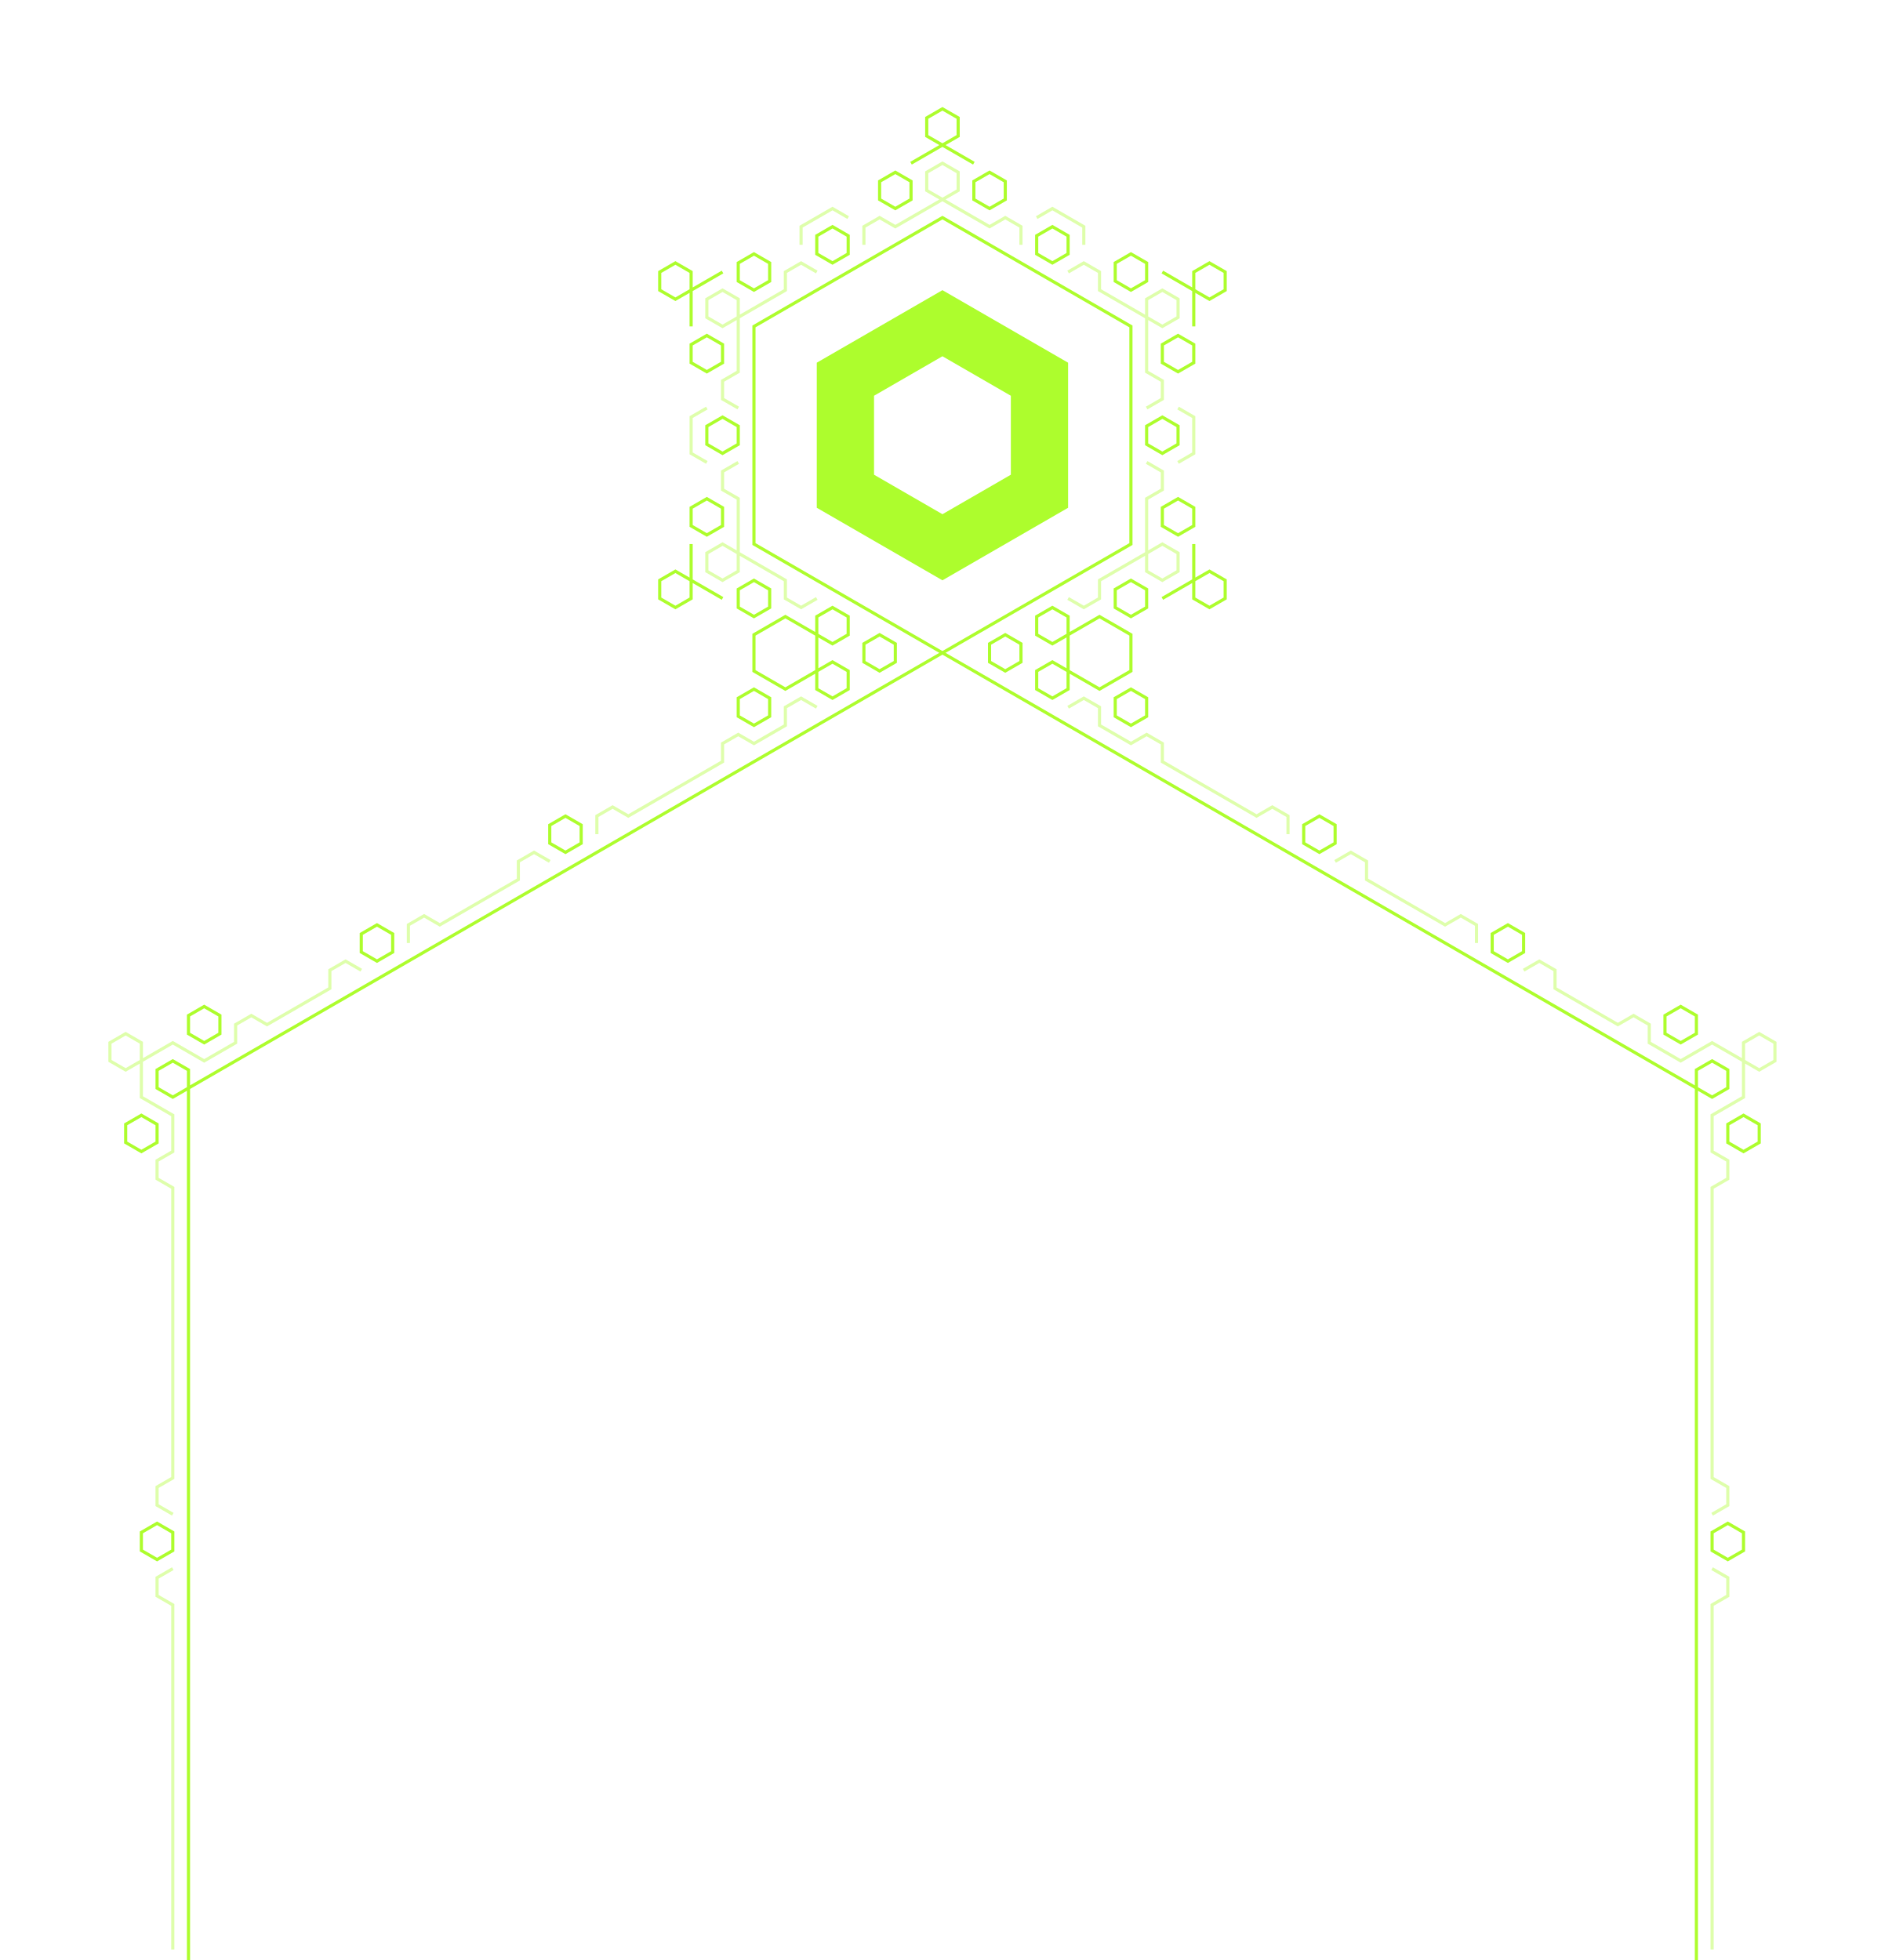
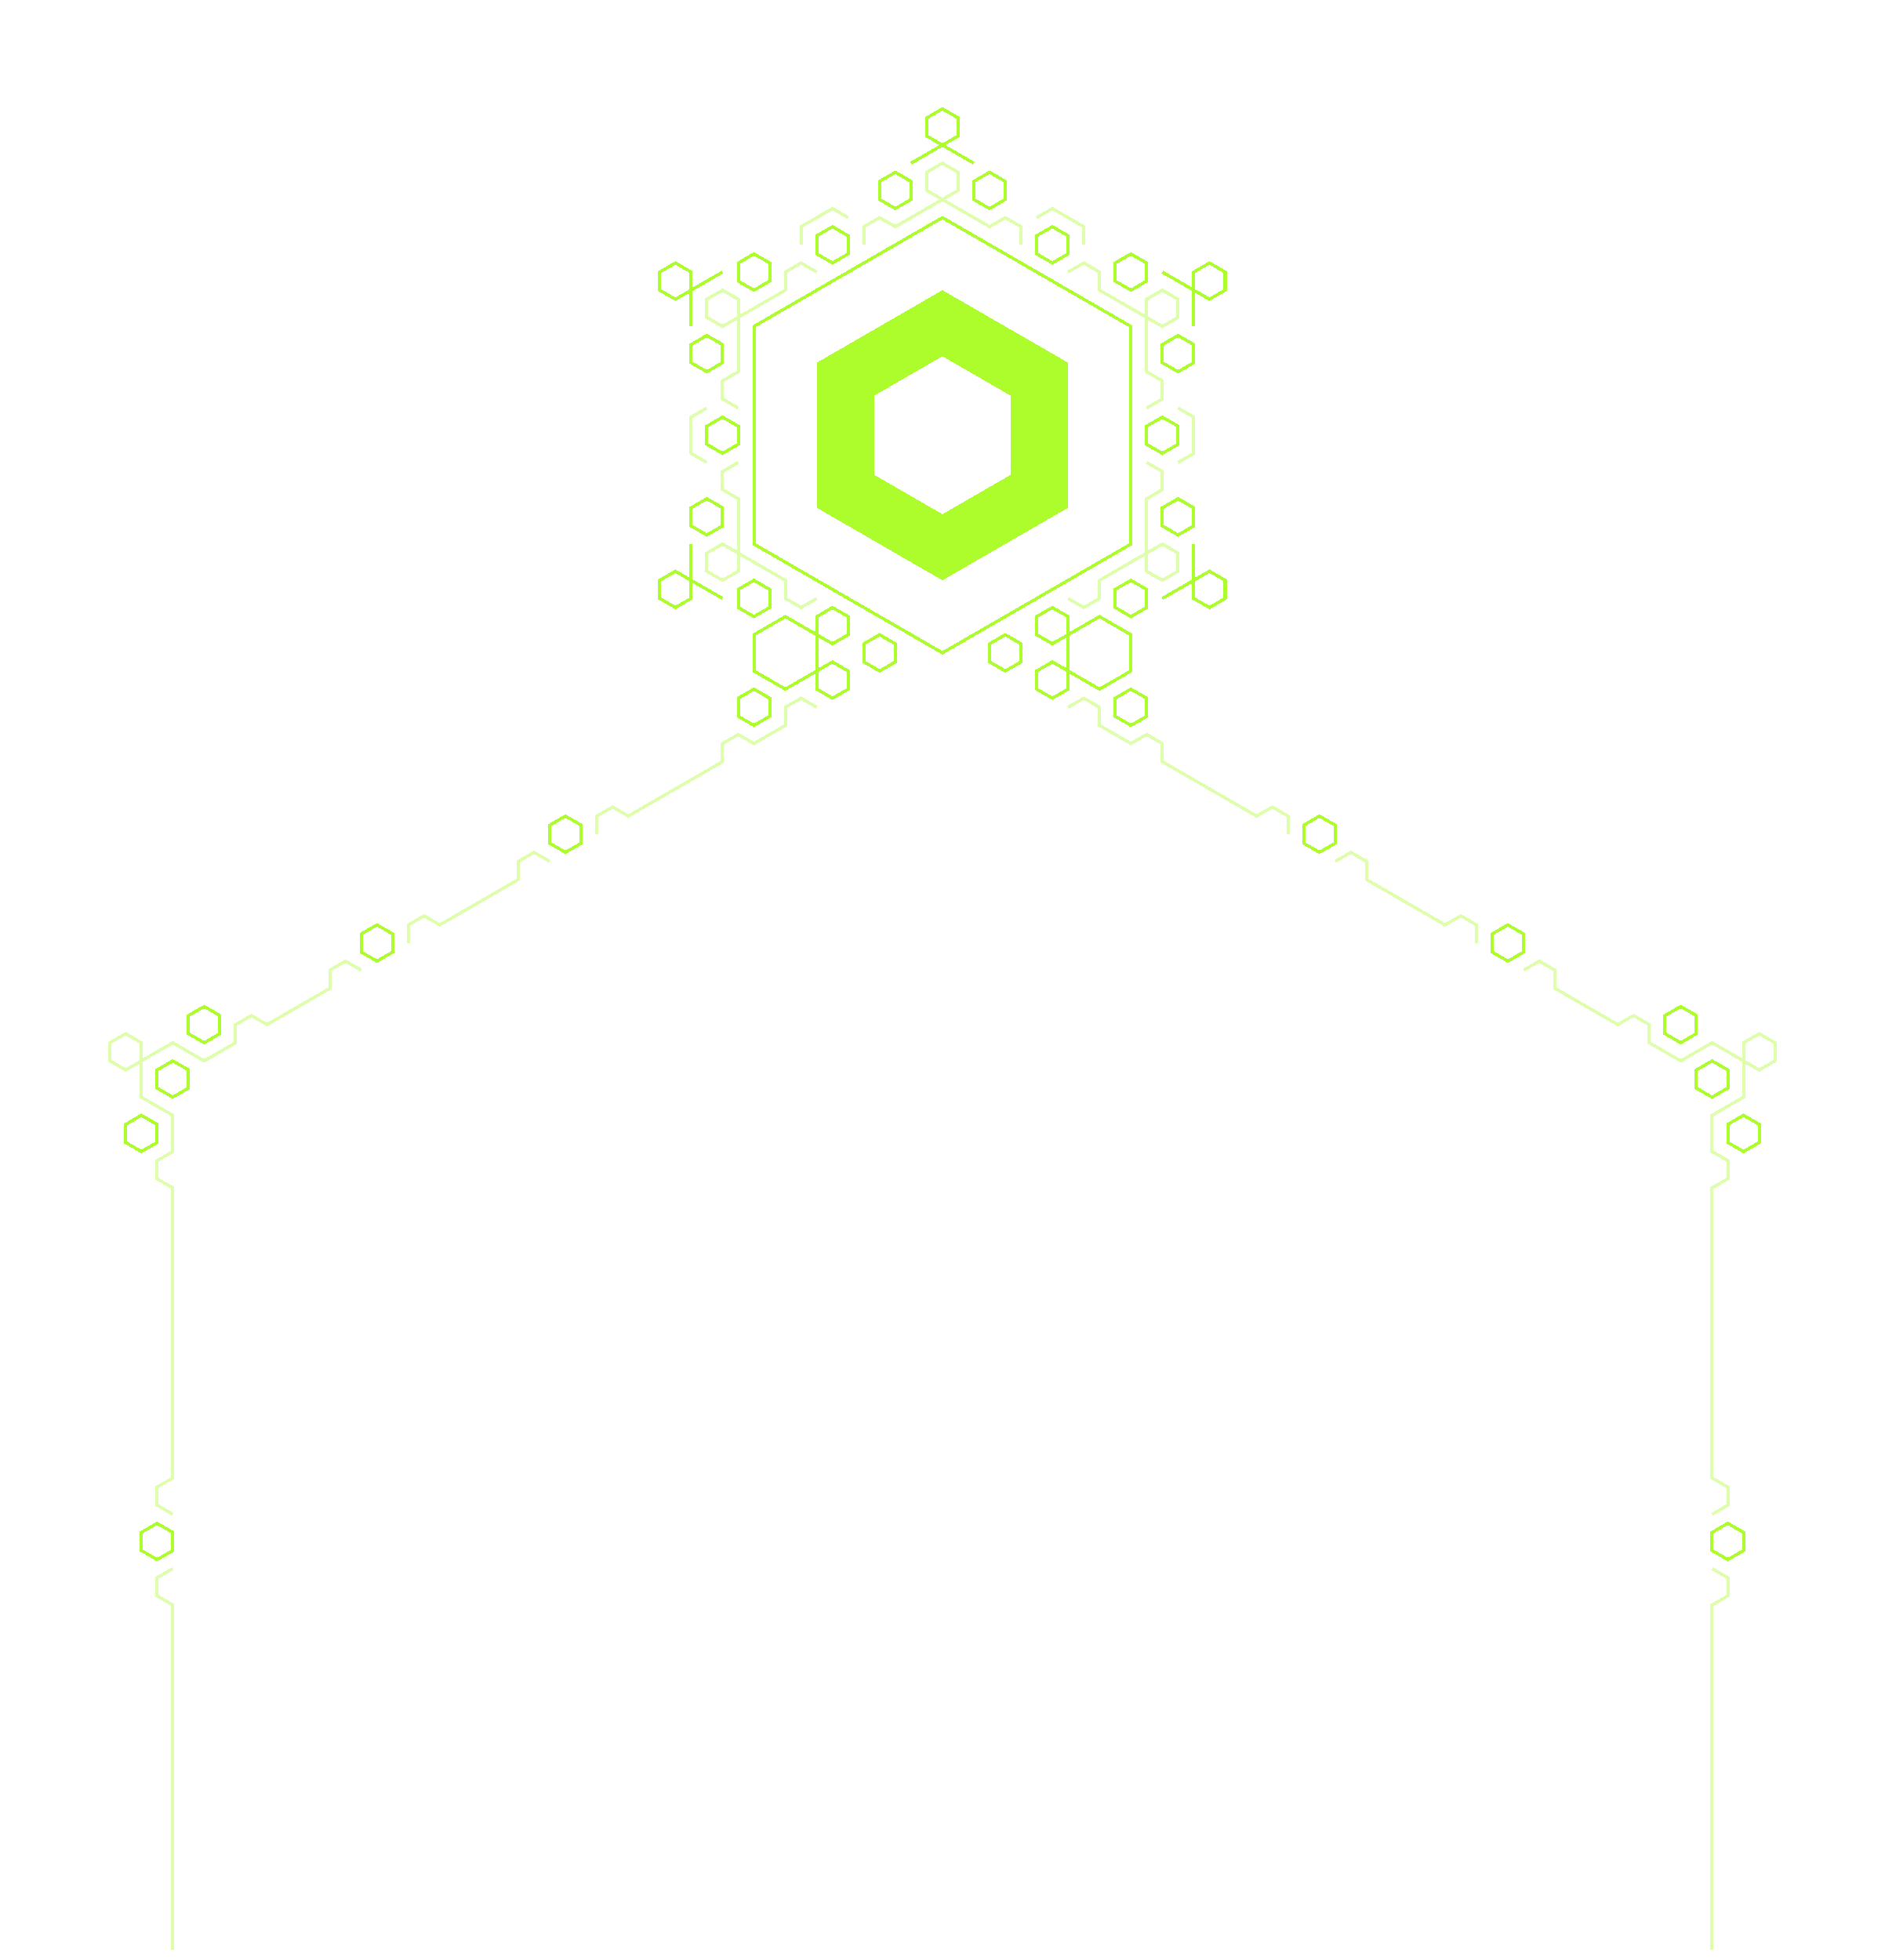
- <svg xmlns="http://www.w3.org/2000/svg" fill-rule="evenodd" clip-rule="evenodd" stroke-miterlimit="1.5" viewBox="0 0 600 624">
+ <svg xmlns="http://www.w3.org/2000/svg" fill-rule="evenodd" clip-rule="evenodd" stroke-miterlimit="1.5" viewBox="0 0 600 624" shape-rendering="crispEdges">
  <g id="header">
    <g id="body" fill="none" stroke="#adfd2d">
      <g id="o100">
-         <path vector-effect="non-scaling-stroke" d="M540 629.312V346.41L300 207.846 60 346.41v282.902m0-282.902v-5.773l-5-2.887-5 2.887v5.773l5 2.887 5-2.887Zm5-14.434-5-2.886v-5.774l5-2.887 5 2.887v5.774l-5 2.886Zm-15 31.755v-5.774l-5-2.887-5 2.887v5.774l5 2.886 5-2.886Zm5 129.903v-5.773l-5-2.887-5 2.887v5.773l5 2.887 5-2.887ZM540 346.41v-5.773l5-2.887 5 2.887v5.773l-5 2.887-5-2.887Zm10 17.321v-5.774l5-2.887 5 2.887v5.774l-5 2.886-5-2.886Zm-5 129.903v-5.773l5-2.887 5 2.887v5.773l-5 2.887-5-2.887ZM530 329.09v-5.774l5-2.887 5 2.887v5.774l-5 2.886-5-2.886Zm-115-60.622 5 2.887 5-2.887v-5.774l-5-2.886-5 2.886v5.774Zm-60-40.415 5 2.887 5-2.887v-5.773l-5-2.887-5 2.887v5.773Zm120 75.056 5 2.887 5-2.887v-5.774l-5-2.886-5 2.886v5.774Zm-240-75.058 5 2.887 5-2.887v-5.773l-5-2.887-5 2.887v5.773Zm-60 40.417 5 2.887 5-2.887v-5.774l-5-2.886-5 2.886v5.774Zm-60 34.641 5 2.887 5-2.887v-5.774l-5-2.886-5 2.886v5.774Z" />
+         <path vector-effect="non-scaling-stroke" d="M60 346.41v-5.773l-5-2.887-5 2.887v5.773l5 2.887 5-2.887Zm5-14.434-5-2.886v-5.774l5-2.887 5 2.887v5.774l-5 2.886Zm-15 31.755v-5.774l-5-2.887-5 2.887v5.774l5 2.886 5-2.886Zm5 129.903v-5.773l-5-2.887-5 2.887v5.773l5 2.887 5-2.887ZM540 346.41v-5.773l5-2.887 5 2.887v5.773l-5 2.887-5-2.887Zm10 17.321v-5.774l5-2.887 5 2.887v5.774l-5 2.886-5-2.886Zm-5 129.903v-5.773l5-2.887 5 2.887v5.773l-5 2.887-5-2.887ZM530 329.09v-5.774l5-2.887 5 2.887v5.774l-5 2.886-5-2.886Zm-115-60.622 5 2.887 5-2.887v-5.774l-5-2.886-5 2.886v5.774Zm-60-40.415 5 2.887 5-2.887v-5.773l-5-2.887-5 2.887v5.773Zm120 75.056 5 2.887 5-2.887v-5.774l-5-2.886-5 2.886v5.774Zm-240-75.058 5 2.887 5-2.887v-5.773l-5-2.887-5 2.887v5.773Zm-60 40.417 5 2.887 5-2.887v-5.774l-5-2.886-5 2.886v5.774Zm-60 34.641 5 2.887 5-2.887v-5.774l-5-2.886-5 2.886v5.774Z" />
      </g>
      <g id="o40" opacity=".4">
        <path vector-effect="non-scaling-stroke" d="m115 308.882-5-2.886-5 2.886v5.774l-20 11.547-5-2.887-5 2.887v5.773l-10 5.774-10-5.774-15 8.661-5-2.887v-5.774l5-2.886 5 2.886v17.321l10 5.773v11.547l-5 2.887v5.774l5 2.886v92.376l-5 2.887v5.774l5 2.886m0 17.321-5 2.887v5.773l5 2.887v109.697m430-311.77 5-2.886 5 2.886v5.774l20 11.547 5-2.887 5 2.887v5.773l10 5.774 10-5.774 15 8.661 5-2.887v-5.774l-5-2.886-5 2.886v17.321l-10 5.773v11.547l5 2.887v5.774l-5 2.886v92.376l5 2.887v5.774l-5 2.886m0 17.321 5 2.887v5.773l-5 2.887v109.697M340 225.167l5-2.887 5 2.887v5.773l10 5.774 5-2.887 5 2.887v5.773l30 17.321 5-2.887 5 2.887v5.773m15 8.66 5-2.886 5 2.886v5.774l25 14.434 5-2.887 5 2.887v5.773m-210.001-75.054-4.998-2.888-5.001 2.888v5.774l-9.997 5.774-5.002-2.887-5.001 2.886v5.773l-30 17.32-5-2.887-5 2.887v5.774m-15 8.659-5-2.886-5 2.886v5.774l-25 14.434-5-2.887-5 2.887v5.773" />
      </g>
    </g>
    <g id="top">
      <g id="o1001" fill="none" stroke="#adfd2d">
        <path vector-effect="non-scaling-stroke" d="m300 69.282 60 34.641v69.282l-60 34.641-60-34.641v-69.282l60-34.641Zm40 132.791v11.547l10 5.773 10-5.773v-11.547l-10-5.774-10 5.774Zm-10 11.547v5.773l5 2.887 5-2.887v-5.773l-5-2.887-5 2.887Zm35-72.169v-5.774l5-2.886 5 2.886v5.774l-5 2.887-5-2.887Zm-35 60.622v-5.774l5-2.887 5 2.887v5.774l-5 2.886-5-2.886Zm-15 8.66v-5.774l5-2.886 5 2.886v5.774l-5 2.887-5-2.887Zm40-17.321v-5.773l5-2.887 5 2.887v5.773l-5 2.887-5-2.887Zm15-25.98v-5.774l5-2.887 5 2.887v5.774l-5 2.886-5-2.886Zm0-51.962v-5.773l5-2.887 5 2.887v5.773l-5 2.887-5-2.887Zm-15-25.981v-5.773l5-2.887 5 2.887v5.773l-5 2.887-5-2.887Zm-45-25.98v-5.774l5-2.887 5 2.887v5.774l-5 2.886-5-2.886Zm-30 0v-5.774l5-2.887 5 2.887v5.774l-5 2.886-5-2.886Zm-45 25.98v-5.773l5-2.887 5 2.887v5.773l-5 2.887-5-2.887Zm-15 25.981v-5.773l5-2.887 5 2.887v5.773l-5 2.887-5-2.887Zm0 51.962v-5.774l5-2.887 5 2.887v5.774l-5 2.886-5-2.886Zm110-86.603v-5.773l5-2.887 5 2.887v5.773l-5 2.887-5-2.887Zm-70 0v-5.773l5-2.887 5 2.887v5.773l-5 2.887-5-2.887Zm-35 60.622v-5.774l5-2.886 5 2.886v5.774l-5 2.887-5-2.887Zm145 49.075 15-8.661 5 2.887v5.774l-5 2.886-5-2.886v-17.321m-140 40.417 10 5.773 10-5.773v-11.547l-10-5.774-10 5.774v11.547Zm35-2.888 5 2.887 5-2.887v-5.774l-5-2.886-5 2.886v5.774Zm-15 8.66 5 2.887 5-2.887v-5.773l-5-2.887-5 2.887v5.773Zm0-17.32 5 2.886 5-2.886V196.3l-5-2.887-5 2.887v5.774Zm-24.999-8.661 5 2.887 5-2.887v-5.774l-5-2.886-5 2.886v5.774ZM380 103.923v-17.32l5-2.887 5 2.887v5.773l-5 2.887-15-8.66m-60-34.641-15-8.661v-5.773l5-2.887 5 2.887v5.773l-15 8.661m-60 34.641-15 8.66-5-2.887v-5.773l5-2.887 5 2.887v17.32m0 69.282v17.321l-5 2.886-5-2.886v-5.774l5-2.887 15 8.661" />
      </g>
      <g id="o401" fill="none" stroke="#adfd2d" opacity=".4">
        <path vector-effect="non-scaling-stroke" d="M325 77.942v-5.773l-5-2.887-5 2.887-20-11.547v-5.774l5-2.886 5 2.886v5.774l-20 11.547-5-2.887-5 2.887v5.773m65 8.661 5-2.887 5 2.887v5.773l20 11.547 5-2.887v-5.773l-5-2.887-5 2.887v23.094l5 2.887v5.773l-5 2.887m0 17.32 5 2.887v5.774l-5 2.886v23.094l5 2.887 5-2.887v-5.773l-5-2.887-20 11.547v5.774l-5 2.886-5-2.886m-105-43.302-5 2.887v5.774l5 2.886v23.094l-5 2.887-5-2.887v-5.773l5-2.887 20 11.547v5.774l5 2.886 5-2.886m-25-60.622-5-2.887v-5.773l5-2.887V95.263l-5-2.887-5 2.887v5.773l5 2.887 20-11.547v-5.773l5-2.887 5 2.887m115 60.621 5-2.886v-11.547l-5-2.887m-30-51.962v-5.773l-10-5.774-5 2.887m-60 0-5-2.887-10 5.774v5.773m-30 51.962-5 2.887v11.547l5 2.886" />
      </g>
      <path id="chonk" fill="#adfd2d" d="m300 92.376 40 23.094v46.188l-40 23.094-40-23.094V115.47l40-23.094Zm0 21.046 21.773 12.571v25.142L300 163.706l-21.773-12.571v-25.142L300 113.422Z" />
    </g>
  </g>
</svg>
